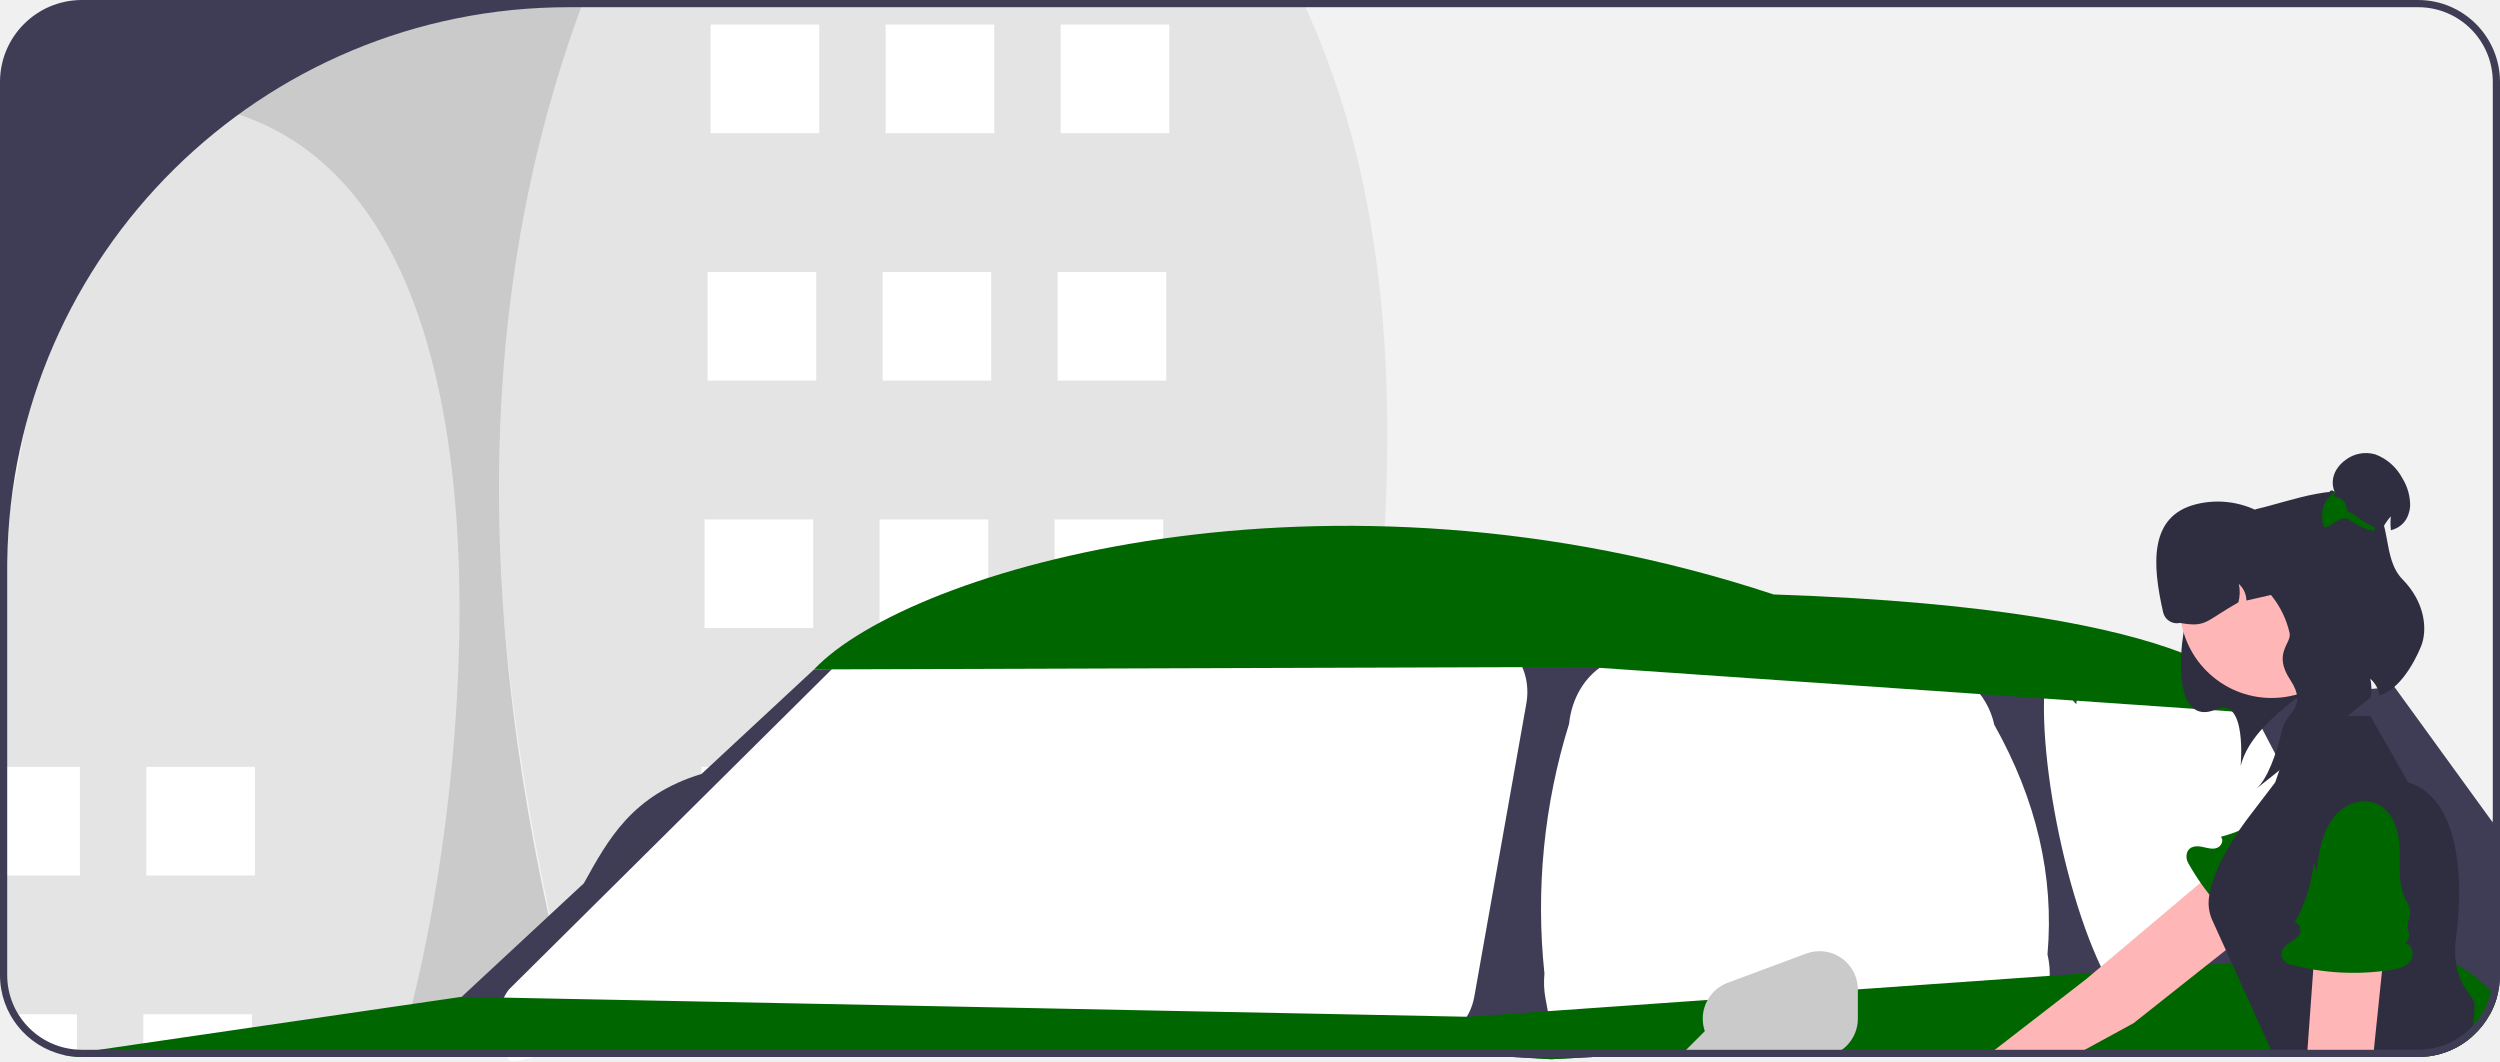
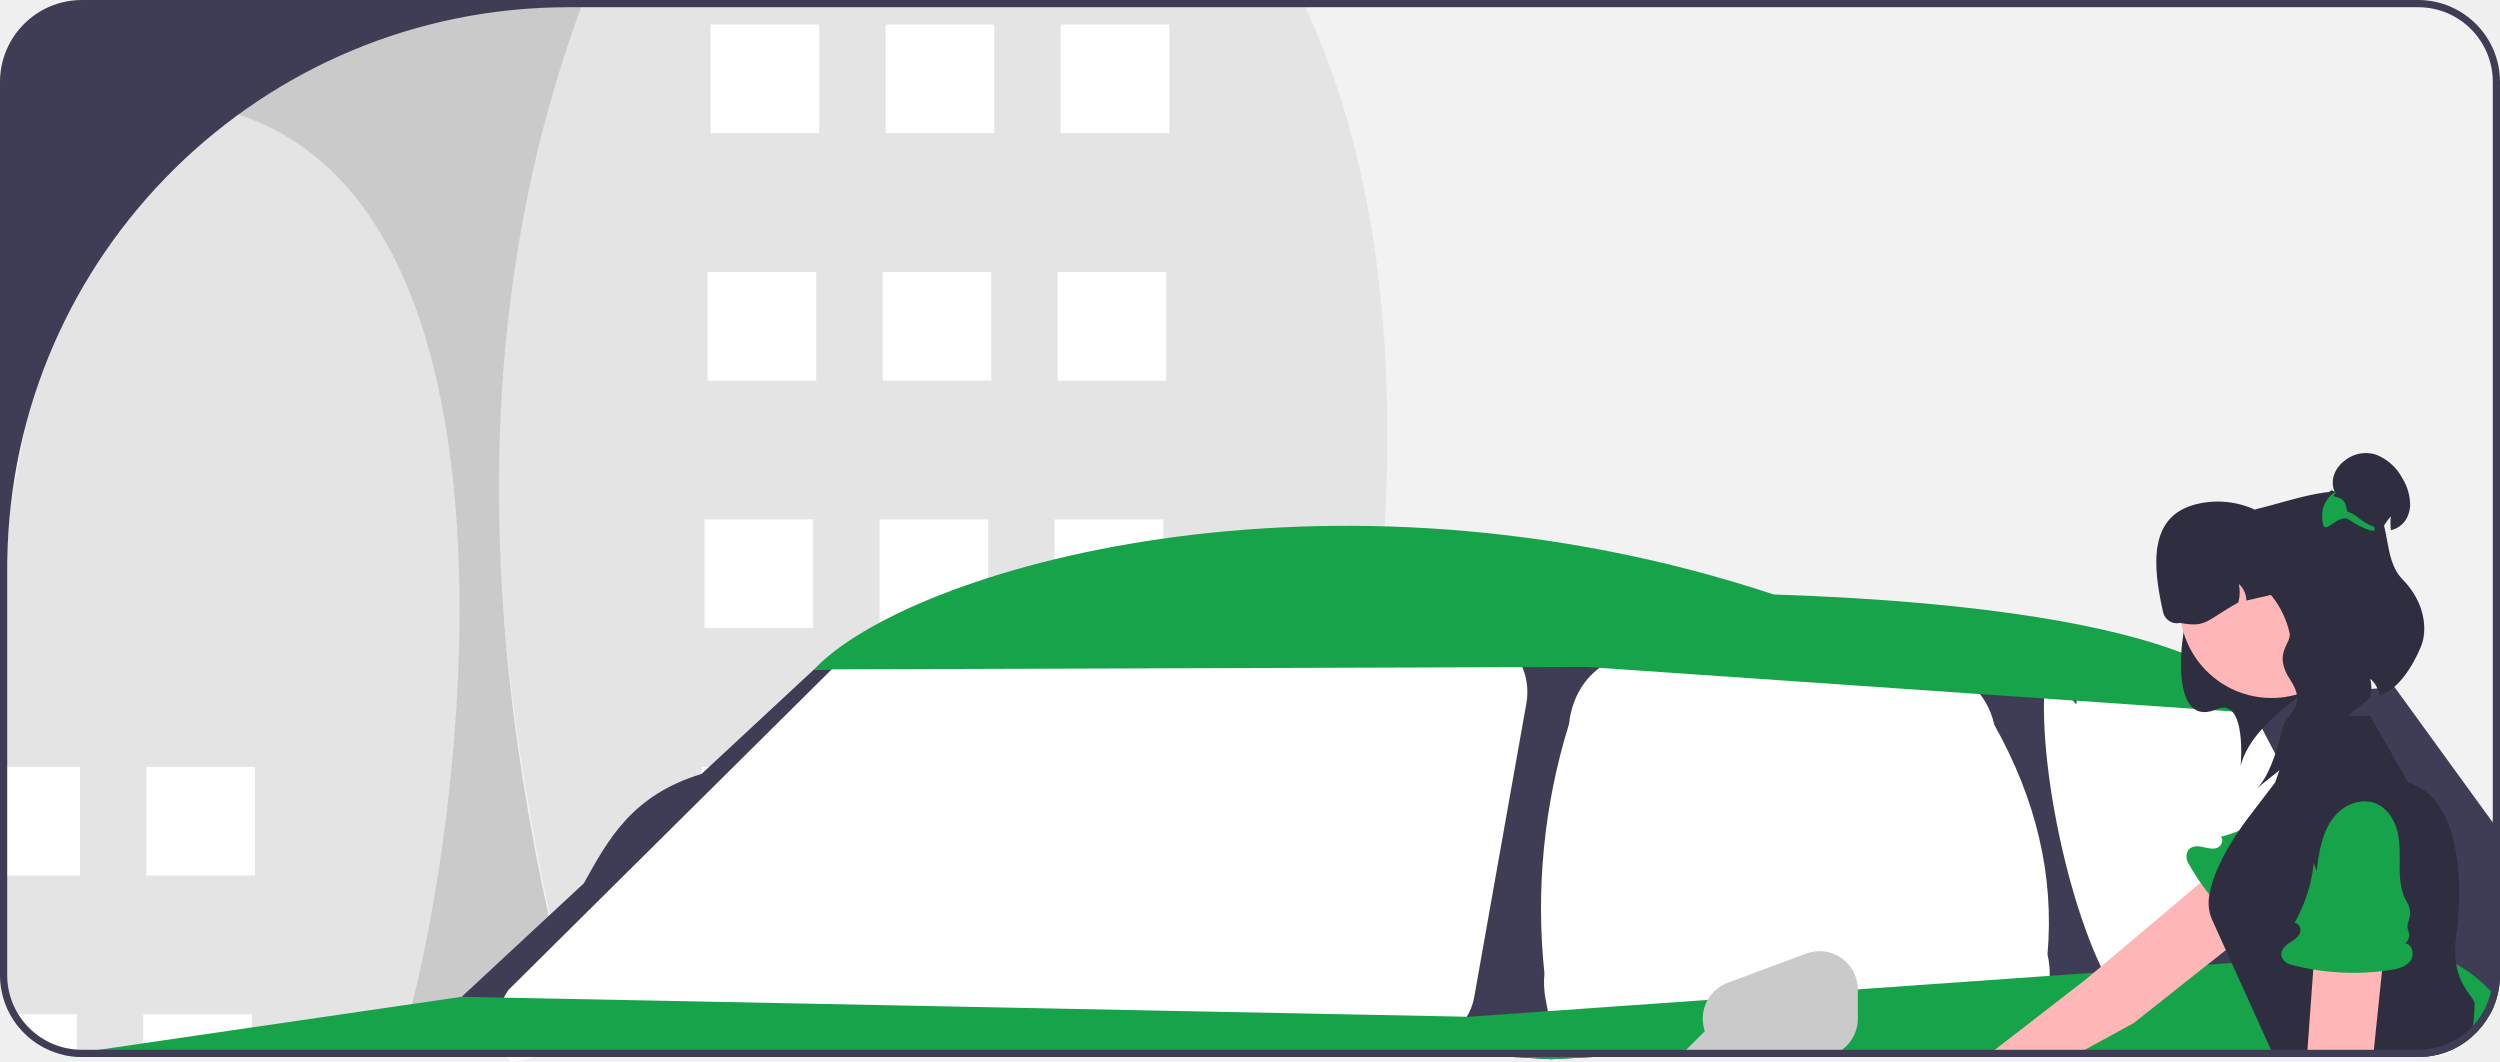
<svg xmlns="http://www.w3.org/2000/svg" data-name="Layer 1" width="693" height="294.165" viewBox="0 0 693 294.165">
  <path d="M929.555,325.703v247.62a22.722,22.722,0,0,1-2.77,10.85,22.6,22.6,0,0,1-4.69,5.95q-.21.195-.42.36a22.082,22.082,0,0,1-5.73,3.63,21.486,21.486,0,0,1-2.85,1.03c-.64.18-1.3.34-1.96.46a20.284,20.284,0,0,1-2.71.35q-.765.06-1.56.06h-228.86l-11.45.62-10.82-.62h-396.49c-.46,0-.93-.01-1.38-.05a22.191,22.191,0,0,1-3.68-.52,22.685,22.685,0,0,1-17.63-22.12v-247.62a22.717,22.717,0,0,1,22.69-22.69h647.62A22.717,22.717,0,0,1,929.555,325.703Z" transform="translate(-236.5551 -303.0131)" fill="#f2f2f2" />
  <path d="M398.395,303.013c-35.487,82.774-28.682,183.297,0,293h199.09c24.897-109.828,37.5-213.651,0-293Z" transform="translate(-236.5551 -303.0131)" fill="#e4e4e4" />
  <path d="M318.095,303.013c-64.844,79.8-46.753,182.451,0,293h80.3c-28.959-104.437-33.693-203.211,0-293Z" transform="translate(-236.5551 -303.0131)" fill="#cacaca" />
  <rect x="294.01" y="6.792" width="30.114" height="30.114" fill="#fff" />
  <rect x="245.494" y="6.792" width="30.114" height="30.114" fill="#fff" />
  <rect x="196.977" y="6.792" width="30.114" height="30.114" fill="#fff" />
  <rect x="293.174" y="75.385" width="30.114" height="30.114" fill="#fff" />
  <rect x="244.657" y="75.385" width="30.114" height="30.114" fill="#fff" />
  <rect x="196.14" y="75.385" width="30.114" height="30.114" fill="#fff" />
  <rect x="292.337" y="143.978" width="30.114" height="30.114" fill="#fff" />
  <rect x="243.821" y="143.978" width="30.114" height="30.114" fill="#fff" />
  <rect x="195.304" y="143.978" width="30.114" height="30.114" fill="#fff" />
  <rect x="291.501" y="212.57" width="30.114" height="30.114" fill="#fff" />
  <rect x="242.984" y="212.57" width="30.114" height="30.114" fill="#fff" />
  <rect x="194.467" y="212.57" width="30.114" height="30.114" fill="#fff" />
  <rect x="290.66" y="281.16" width="30.12" height="11.84" fill="#fff" />
  <rect x="242.15" y="281.16" width="30.11" height="11.84" fill="#fff" />
  <rect x="193.63" y="281.16" width="30.11" height="11.84" fill="#fff" />
  <path d="M236.555,458.643v114.68a22.685,22.685,0,0,0,17.63,22.12,22.191,22.191,0,0,0,3.68.52c.45.04.92.05,1.38.05h87.29c18.326-53.67,52.02-284-85.98-264Z" transform="translate(-236.5551 -303.0131)" fill="#e4e4e4" />
  <rect x="40.552" y="212.57" width="30.114" height="30.114" fill="#fff" />
  <rect y="212.57" width="22.15" height="30.11" fill="#fff" />
  <rect x="39.72" y="281.16" width="30.11" height="11.84" fill="#fff" />
  <path d="M239.315,584.173a22.814,22.814,0,0,0,14.87,11.27,22.191,22.191,0,0,0,3.68.52v-11.79Z" transform="translate(-236.5551 -303.0131)" fill="#fff" />
  <path d="M929.555,490.813v82.51a22.722,22.722,0,0,1-2.77,10.85l-1.56-1.31-3.01-2.52-16.66-13.93,4.14,17.06-4.87.26-.38.02-8.84.48-7.73.42h-.03l-11.03.6-10.77.58-3.59.19-22.87,1.24-9.75.53-4.42.24-11.69.63-15.68.85-2.91.16-46.02,2.49-29.27,1.59-4.54.24-.34.02-1.85.1h-.01l-4.01.22-5.76.31-9.33.5-4.12.22-11.88.65-11.45.62-10.82-.62-34.89-2-22.62-1.3-.74-.04-40.15-2.3-30.12-1.73-18.4-1.05-30.11-1.73-13.88-.79-4.53-.26-11.14-.64-50.76-2.91-3.78-.22-.21-.01-18.39-1.05-11.48-.66,24.12-22.41.33-.31,9.41-8.74c6.77-12.15,13.27-24.42,32.63-30.32l2.11-1.96,29.07-27.01,4.96-.07,130.32-1.72,19.68-.26,40.32-.53,14.61-.19,10.79.63,93.48,5.48,6.09.36,31.08,1.82,28.76,1.68,13.67.8,3.34.2.22.01,1.68.1,4.5-.4,5.53-.49,2.05-.18.94-.09,19.69-1.74,1.65-.15,4.71-.42,27.28,37.6Z" transform="translate(-236.5551 -303.0131)" fill="#3f3d56" />
  <path d="M824,580c-13.854-20.055-23.952-70.976-20-92-.173-.686,8.093,10.847,8.119,10.132.131-3.531,2.647-6.268,5.62-6.112l37.359,1.958a5.306,5.306,0,0,1,4.341,3.021l28.245,54.093a7.244,7.244,0,0,1,.786,2.781c.276,3.52-1.903,6.638-4.866,6.966l-50.089,5.532a4.548,4.548,0,0,1-.497.027C830.64,566.39,824.688,582.706,824,580Z" transform="translate(-236.5551 -303.0131)" fill="#fff" />
  <path d="M664.97,579.813l.367,1.99,1.422,7.66a23.417,23.417,0,0,0,1.327,4.55c.178.46.379.91.592,1.35.107.22.213.43.332.65h102.566l17.023-1.97.213-.03a16.5,16.5,0,0,0,9.3-4.56,22.495,22.495,0,0,0,6.622-15.94,21.802,21.802,0,0,0-.071-2.48,22.853,22.853,0,0,0-.545-3.47c1.916-21.75-3.132-42.953-14.749-63.64a21.37,21.37,0,0,0-6.658-11.44,16.233,16.233,0,0,0-9.998-4.06l-82.795-3.4a15.778,15.778,0,0,0-8.932,2.43c-5.07,3.14-8.754,9.06-9.477,16.18a172.17,172.17,0,0,0-6.835,69.26A24.624,24.624,0,0,0,664.97,579.813Z" transform="translate(-236.5551 -303.0131)" fill="#fff" />
  <path d="M634.658,590.01l-212.733-6.191c-2.674-.078-42.227,15.53-44.148,13.103-4.205-5.316-4.308-14.068-.229-19.548l92.932-92.161a9.645,9.645,0,0,1,7.614-4.199H649.335a8.265,8.265,0,0,1,2.391.356c5.707,1.721,9.263,9.146,7.943,16.584l-14.441,81.351c-1.127,6.258-5.403,10.688-10.335,10.709C634.815,590.013,634.736,590.012,634.658,590.01Z" transform="translate(-236.5551 -303.0131)" fill="#fff" />
-   <path d="M857.05,500.351,676.253,487.883l-214.047.693c26.33-27.842,142.057-61.788,266.001-20.781,123.995,4.156,133,29.094,133,29.094l1.546,2.424Z" transform="translate(-236.5551 -303.0131)" fill="#006600" />
-   <path d="M928.675,579.563a22.216,22.216,0,0,1-1.89,4.61,22.6,22.6,0,0,1-4.69,5.95q-.21.195-.42.36a22.082,22.082,0,0,1-5.73,3.63,21.486,21.486,0,0,1-2.85,1.03c-.64.18-1.3.34-1.96.46a20.284,20.284,0,0,1-2.71.35q-.765.06-1.56.06h-228.86l-11.45.62-10.82-.62h-396.49c-.46,0-.93-.01-1.38-.05a22.191,22.191,0,0,1-3.68-.52l3.68-.54,6.1-.89,12.31-1.8,30.11-4.4,11.71-1.71,28.44-4.15,4.75-.69,13.25-1.94,11.69.23,17.89.36h.22l4.06.08,27.19.54,9.99.2,73.28,1.45,6.7.13,9.99.2,31.81.64,40.13.79,2.68.05,42.97.86.56.01,21.92-1.55,21.45-1.51,16.25-1.14,5.24-.37.2-.01,1.16-.08.76-.06,6.38-.45,23.87-1.68,10.63-.75,4.58-.32,4.79-.34,43.81-3.09,12.2-.86h.01l6.67-.47,12.23-.86h.01l12.57-.89h.01l4.88-.34,1.87-.13,14.24-1,8.61-.61,14.78-1.04,4.57-.32,6.14-.44,1.68-.12.35-.02s5.14.11,11.84,3.83a38.641,38.641,0,0,1,5.99,4.12,44.246,44.246,0,0,1,3.68,3.43C927.605,578.353,928.135,578.943,928.675,579.563Z" transform="translate(-236.5551 -303.0131)" fill="#006600" />
+   <path d="M857.05,500.351,676.253,487.883l-214.047.693c26.33-27.842,142.057-61.788,266.001-20.781,123.995,4.156,133,29.094,133,29.094l1.546,2.424Z" transform="translate(-236.5551 -303.0131)" fill="#16a34a" />
+   <path d="M928.675,579.563a22.216,22.216,0,0,1-1.89,4.61,22.6,22.6,0,0,1-4.69,5.95q-.21.195-.42.36a22.082,22.082,0,0,1-5.73,3.63,21.486,21.486,0,0,1-2.85,1.03c-.64.18-1.3.34-1.96.46a20.284,20.284,0,0,1-2.71.35q-.765.06-1.56.06h-228.86l-11.45.62-10.82-.62h-396.49c-.46,0-.93-.01-1.38-.05a22.191,22.191,0,0,1-3.68-.52l3.68-.54,6.1-.89,12.31-1.8,30.11-4.4,11.71-1.71,28.44-4.15,4.75-.69,13.25-1.94,11.69.23,17.89.36h.22l4.06.08,27.19.54,9.99.2,73.28,1.45,6.7.13,9.99.2,31.81.64,40.13.79,2.68.05,42.97.86.56.01,21.92-1.55,21.45-1.51,16.25-1.14,5.24-.37.2-.01,1.16-.08.76-.06,6.38-.45,23.87-1.68,10.63-.75,4.58-.32,4.79-.34,43.81-3.09,12.2-.86h.01l6.67-.47,12.23-.86h.01l12.57-.89h.01l4.88-.34,1.87-.13,14.24-1,8.61-.61,14.78-1.04,4.57-.32,6.14-.44,1.68-.12.35-.02s5.14.11,11.84,3.83a38.641,38.641,0,0,1,5.99,4.12,44.246,44.246,0,0,1,3.68,3.43C927.605,578.353,928.135,578.943,928.675,579.563Z" transform="translate(-236.5551 -303.0131)" fill="#16a34a" />
  <polygon points="465.41 293 480.92 293 479.5 291.68 478.77 291 478.75 290.98 475.48 287.95 472.88 285.53 470.77 287.64 469.92 288.49 467.41 291 466.78 291.63 465.41 293" fill="#cacaca" />
  <path d="M786.935,596.013h23.85l3.67-2,10.96-5.98,2.58-1.41,20.43-16.19h.01l5.13-4.06,2.66-2.11,3.29-2.61,16.25-12.87a10.011,10.011,0,0,0,1.25-1.18,9.827,9.827,0,0,0,2.42-7.39,1.997,1.997,0,0,0-.05-.34,9.786,9.786,0,0,0-4.61-7.17,9.828,9.828,0,0,0-11.55.93l-11.92,10.05-4.76,4.01-18.43,15.54-11.17,9.42h-.01l-2.13,1.8-19.67,15.22-5.62,4.34Z" transform="translate(-236.5551 -303.0131)" fill="#ffb6b6" />
-   <path d="M869.509,560.885h0a2.901,2.901,0,0,0,3.061-1.731,3.763,3.763,0,0,1,1.537-1.705,3.461,3.461,0,0,1,.409-.198,5.676,5.676,0,0,0,3.5-3.91c.701-2.924,2.948-5.761,5.207-7.949,2.471-2.394,5.11-4.69,6.936-7.606,2.635-4.207,3.374-10.11-1.709-13.62a11.425,11.425,0,0,0-7.422-1.872c-5.476.446-10.005,3.787-14.306,7.025l1.077-2.114a43.68,43.68,0,0,1-15.641,7.776c.983.894.131,2.682-1.131,3.098-1.262.416-2.623-.022-3.923-.298-1.639-.348-3.665-.318-4.311,1.639a3.576,3.576,0,0,0,.346,2.845,67.591,67.591,0,0,0,18.202,20.833c1.653,1.246,3.572,2.472,5.627,2.229S870.771,562.527,869.509,560.885Z" transform="translate(-236.5551 -303.0131)" fill="#006600" />
+   <path d="M869.509,560.885h0a2.901,2.901,0,0,0,3.061-1.731,3.763,3.763,0,0,1,1.537-1.705,3.461,3.461,0,0,1,.409-.198,5.676,5.676,0,0,0,3.5-3.91c.701-2.924,2.948-5.761,5.207-7.949,2.471-2.394,5.11-4.69,6.936-7.606,2.635-4.207,3.374-10.11-1.709-13.62a11.425,11.425,0,0,0-7.422-1.872c-5.476.446-10.005,3.787-14.306,7.025l1.077-2.114a43.68,43.68,0,0,1-15.641,7.776c.983.894.131,2.682-1.131,3.098-1.262.416-2.623-.022-3.923-.298-1.639-.348-3.665-.318-4.311,1.639a3.576,3.576,0,0,0,.346,2.845,67.591,67.591,0,0,0,18.202,20.833c1.653,1.246,3.572,2.472,5.627,2.229S870.771,562.527,869.509,560.885Z" transform="translate(-236.5551 -303.0131)" fill="#16a34a" />
  <path d="M864.975,577.433l1.07,8.4,1.04,8.18.11.87.15,1.13h39.52q.795,0,1.56-.06a20.284,20.284,0,0,0,2.71-.35l.45-2.13.26-1.27-16.53-5.21-7.44-2.34h-.02l-10.75-3.4Z" transform="translate(-236.5551 -303.0131)" fill="#ffb6b6" />
  <path d="M849.625,557.693c.81,1.79,1.9,4.18,3.12,6.89.27.58.54,1.18.82,1.79.52,1.16,1.06,2.36,1.62,3.59,2.47,5.47,5.16,11.41,7.27,16.06,1.75,3.89,3.11,6.89,3.6,7.99.15.31.22.47.22.47l.92.4,2.63,1.13h37.04q.795,0,1.56-.06a20.284,20.284,0,0,0,2.71-.35c.66-.12,1.32-.28,1.96-.46a21.486,21.486,0,0,0,2.85-1.03,22.082,22.082,0,0,0,5.73-3.63c.08-.69.24-1.8.41-3.15a49.943,49.943,0,0,0,.43-6.08c0-1.63-4-4.27-5.12-11.01a24.781,24.781,0,0,1-.01-7.43c2.07-15.18,1.34-38.41-13.29-42.95l-10.52-18.42h-20.07l-3.26,9.61v.01l-1.87,5.51-1.12,3.29-.24.32-7.16,9.39s-1.14,1.45-2.7,3.74v.01a67.439,67.439,0,0,0-5.85,10.36,30.823,30.823,0,0,0-2.3,7.35A11.697,11.697,0,0,0,849.625,557.693Z" transform="translate(-236.5551 -303.0131)" fill="#2f2e41" />
  <path d="M891.921,482.879c-14.746,11.218-31.168,20.145-34.264,32.49,0,0,1.854-19.397-6.795-15.72-14.533,6.177-9.616-27.418-5.54-32.911,6.792-9.156,29.697-14.358,29.697-14.358l16.248,8.92Z" transform="translate(-236.5551 -303.0131)" fill="#2f2e41" />
  <circle cx="629.689" cy="168.011" r="25.468" fill="#ffb6b6" />
  <path d="M875.416,461.279l.98,4.304-17.132,3.9a6.318,6.318,0,0,0-2.107-4.6,10.764,10.764,0,0,1-.123,5.108c-9.239,5.184-8.708,7.021-16.175,5.699a3.912,3.912,0,0,1-4.683-2.946v0c-3.004-13.197-3.992-26.686,9.141-29.961a24.719,24.719,0,0,1,30.099,18.496Z" transform="translate(-236.5551 -303.0131)" fill="#2f2e41" />
  <path d="M871.226,478.453A25.48,25.48,0,0,0,835.944,460.878a15.538,15.538,0,0,1,6.797-8.382l19.284-8.372c9.512-2.165,24.569-8.311,31.439-2.426,6.33,5.407,3.249,15.99,9.078,21.918,6.388,6.496,6.931,14.177,5.119,18.594-2.096,5.111-6.289,12.084-11.521,13.593a7.739,7.739,0,0,0-2.534-4.647,13.25,13.25,0,0,1,.097,5.213L862.025,521.634c2.959-2.573,5.479-9.204,7.215-16.671,1.028-4.42,7.159-5.972,2.186-13.474S871.901,481.419,871.226,478.453Z" transform="translate(-236.5551 -303.0131)" fill="#2f2e41" />
  <path d="M896.597,450.273l-.089.178c-.109.237-.217.474-.306.721l-.01.01c-.484.178-1.027-.109-1.56-.563.083,1.068.142,2.101.187,3.114l-16.864-6.599c2.933.506,3.367-9.928,5.47-7.929.118.109.227.217.336.326a7.881,7.881,0,0,1-.533-1.965,6.94,6.94,0,0,1,.197-2.528.036.036,0,0,0,.01-.03,7.328,7.328,0,0,1,.968-2.093,9.232,9.232,0,0,1,2.32-2.399,9.334,9.334,0,0,1,8.294-1.54,14.078,14.078,0,0,1,7.485,6.625,14.248,14.248,0,0,1,2.143,7.83,8.249,8.249,0,0,1-.464,2.123,6.557,6.557,0,0,1-4.048,4.177c-.237.079-.513.168-.81.276a16.913,16.913,0,0,1-.03-3.871A16.76,16.76,0,0,0,896.597,450.273Z" transform="translate(-236.5551 -303.0131)" fill="#2f2e41" />
-   <path d="M880.266,446.462a10.31,10.31,0,0,0,.197,1.639,1.532,1.532,0,0,0,.04.207c.691,3.071,4.433-3.318,7.327-1.175a20.701,20.701,0,0,0,5.924,2.962c.089-.247.879.237.987,0,.03-.059-.03-.928,0-.987a16.727,16.727,0,0,1-4.937-2.962c-2.715-2.004-2.33-.128-2.962-2.962-.731-3.268-5.036-1.866-2.824-3.416l-.257-.355a8.476,8.476,0,0,0-3.288,4.493.036.036,0,0,1-.01.03A10.752,10.752,0,0,0,880.266,446.462Z" transform="translate(-236.5551 -303.0131)" fill="#006600" />
+   <path d="M880.266,446.462a10.31,10.31,0,0,0,.197,1.639,1.532,1.532,0,0,0,.04.207c.691,3.071,4.433-3.318,7.327-1.175a20.701,20.701,0,0,0,5.924,2.962c.089-.247.879.237.987,0,.03-.059-.03-.928,0-.987a16.727,16.727,0,0,1-4.937-2.962c-2.715-2.004-2.33-.128-2.962-2.962-.731-3.268-5.036-1.866-2.824-3.416l-.257-.355a8.476,8.476,0,0,0-3.288,4.493.036.036,0,0,1-.01.03A10.752,10.752,0,0,0,880.266,446.462Z" transform="translate(-236.5551 -303.0131)" fill="#16a34a" />
  <path d="M876.035,596.013h18.35l.21-2,.72-7.02.29-2.76,1.24-12.01.54-5.23,1.19-11.53.4-3.88a9.845,9.845,0,0,0-8.66-10.75,10.678,10.678,0,0,0-1.12-.07h-.03a12.262,12.262,0,0,0-1.36.09,9.864,9.864,0,0,0-5.98,3.22,9.746,9.746,0,0,0-2.46,5.92l-.01.15v.01l-.87,12.04-.45,6.16-.24,3.41-.69,9.49-.29,4-.63,8.76Z" transform="translate(-236.5551 -303.0131)" fill="#ffb6b6" />
-   <path d="M903.266,564.515h0a2.901,2.901,0,0,0,.897-3.4,3.763,3.763,0,0,1-.148-2.291,3.46,3.46,0,0,1,.144-.431,5.676,5.676,0,0,0-.356-5.235c-1.605-2.543-2.067-6.133-2.057-9.277.011-3.441.208-6.933-.605-10.276-1.173-4.823-4.884-9.473-10.946-8.283a11.425,11.425,0,0,0-6.522,4.008c-3.503,4.232-4.272,9.807-4.956,15.148l-.762-2.247a43.68,43.68,0,0,1-5.35,16.628c1.327-.08,2.012,1.779,1.429,2.973-.583,1.194-1.847,1.863-2.952,2.601-1.393.931-2.786,2.402-1.836,4.231a3.576,3.576,0,0,0,2.279,1.738,67.591,67.591,0,0,0,27.623,1.508c2.046-.314,4.264-.832,5.524-2.474S905.321,564.758,903.266,564.515Z" transform="translate(-236.5551 -303.0131)" fill="#006600" />
+   <path d="M903.266,564.515h0a2.901,2.901,0,0,0,.897-3.4,3.763,3.763,0,0,1-.148-2.291,3.46,3.46,0,0,1,.144-.431,5.676,5.676,0,0,0-.356-5.235c-1.605-2.543-2.067-6.133-2.057-9.277.011-3.441.208-6.933-.605-10.276-1.173-4.823-4.884-9.473-10.946-8.283a11.425,11.425,0,0,0-6.522,4.008c-3.503,4.232-4.272,9.807-4.956,15.148l-.762-2.247a43.68,43.68,0,0,1-5.35,16.628c1.327-.08,2.012,1.779,1.429,2.973-.583,1.194-1.847,1.863-2.952,2.601-1.393.931-2.786,2.402-1.836,4.231a3.576,3.576,0,0,0,2.279,1.738,67.591,67.591,0,0,0,27.623,1.508c2.046-.314,4.264-.832,5.524-2.474S905.321,564.758,903.266,564.515Z" transform="translate(-236.5551 -303.0131)" fill="#16a34a" />
  <path d="M708.555,585.393v0a10.62,10.62,0,0,0,10.62,10.62H740.935A10.62,10.62,0,0,0,751.555,585.393v-8.097a10.62,10.62,0,0,0-14.324-9.953l-21.76,8.097A10.62,10.62,0,0,0,708.555,585.393Z" transform="translate(-236.5551 -303.0131)" fill="#cacaca" />
  <path d="M259.245,594.013c-.46,0-.92-.02-1.38-.05v.94l6.1-.89Zm87.29,0v2h51.86v-2Zm274.31,0,34.89,2h22.27l11.88-.65,4.12-.22,9.33-.5,5.76-.31,4.01-.22h.01l1.85-.1Zm286.02,0h-1.88l.11,2h1.77q.795,0,1.56-.06l.09-1.25.06-.77A16.061,16.061,0,0,1,906.865,594.013Zm-647.62,0c-.46,0-.92-.02-1.38-.05v.94l6.1-.89Zm87.29,0v2h51.86v-2Zm274.31,0,34.89,2h22.27l11.88-.65,4.12-.22,9.33-.5,5.76-.31,4.01-.22h.01l1.85-.1Zm-361.6,0c-.46,0-.92-.02-1.38-.05v.94l6.1-.89Zm17.03,0v2h184.02v-2Zm344.57,0,34.89,2h22.27l11.88-.65,4.12-.22,9.33-.5,5.76-.31,4.01-.22h.01l1.85-.1Zm286.02,0h-78.36c-.11.66-.21,1.33-.3,2h78.66q.795,0,1.56-.06l.09-1.25.06-.77A16.061,16.061,0,0,1,906.865,594.013Zm-647.62,0c-.46,0-.92-.02-1.38-.05v.94l6.1-.89Zm0,0c-.46,0-.92-.02-1.38-.05v.94l6.1-.89Zm0,0c-.46,0-.92-.02-1.38-.05v.94l6.1-.89Zm0,0c-.46,0-.92-.02-1.38-.05v.94l6.1-.89Zm0,0c-.46,0-.92-.02-1.38-.05v.94l6.1-.89Zm0,0c-.46,0-.92-.02-1.38-.05v.94l6.1-.89Zm0,0c-.46,0-.92-.02-1.38-.05v.94l6.1-.89Zm0,0c-.46,0-.92-.02-1.38-.05a20.635,20.635,0,0,1-16.23-9.79h-2.32a22.814,22.814,0,0,0,14.87,11.27l3.68-.54,6.1-.89Zm647.62-291h-647.62a22.717,22.717,0,0,0-22.69,22.69v247.62a22.685,22.685,0,0,0,17.63,22.12,22.191,22.191,0,0,0,3.68.52c.45.04.92.05,1.38.05h647.62q.795,0,1.56-.06a20.284,20.284,0,0,0,2.71-.35c.66-.12,1.32-.28,1.96-.46a21.486,21.486,0,0,0,2.85-1.03,22.082,22.082,0,0,0,5.73-3.63q.21-.165.42-.36a22.6,22.6,0,0,0,4.69-5.95,22.722,22.722,0,0,0,2.77-10.85v-247.62A22.717,22.717,0,0,0,906.865,303.013Zm20.69,270.31a20.615,20.615,0,0,1-.49,4.47,20.073,20.073,0,0,1-1.84,5.07,20.327,20.327,0,0,1-2.87,4.17v.01l-.01.01c-.08.09-.17.19-.26.28a20.526,20.526,0,0,1-9.11,5.76c-.32.1-.64.19-.96.28-.14.04-.28.07-.43.1a19.668,19.668,0,0,1-3.01.46,16.061,16.061,0,0,1-1.71.08h-647.62c-.46,0-.92-.02-1.38-.05a20.701,20.701,0,0,1-19.31-20.64v-112.63c0-.69,0-1.37.01-2.05a155.611,155.611,0,0,1,155.67-153.63h512.63a20.686,20.686,0,0,1,20.69,20.69Zm-668.31,20.69c-.46,0-.92-.02-1.38-.05v.94l6.1-.89Zm0,0c-.46,0-.92-.02-1.38-.05v.94l6.1-.89Zm0,0c-.46,0-.92-.02-1.38-.05v.94l6.1-.89Zm0,0c-.46,0-.92-.02-1.38-.05v.94l6.1-.89Zm0,0c-.46,0-.92-.02-1.38-.05v.94l6.1-.89Zm0,0c-.46,0-.92-.02-1.38-.05v.94l6.1-.89Zm0,0c-.46,0-.92-.02-1.38-.05v.94l6.1-.89Zm0,0c-.46,0-.92-.02-1.38-.05v.94l6.1-.89Zm361.6,0,34.89,2h22.27l11.88-.65,4.12-.22,9.33-.5,5.76-.31,4.01-.22h.01l1.85-.1Zm-274.31,0v2h51.86v-2Zm-87.29,0c-.46,0-.92-.02-1.38-.05v.94l6.1-.89Zm361.6,0,34.89,2h22.27l11.88-.65,4.12-.22,9.33-.5,5.76-.31,4.01-.22h.01l1.85-.1Zm-274.31,0v2h51.86v-2Zm-87.29,0c-.46,0-.92-.02-1.38-.05v.94l6.1-.89Zm647.62,0h-1.88l.11,2h1.77q.795,0,1.56-.06l.09-1.25.06-.77A16.061,16.061,0,0,1,906.865,594.013Zm-286.02,0,34.89,2h22.27l11.88-.65,4.12-.22,9.33-.5,5.76-.31,4.01-.22h.01l1.85-.1Zm-274.31,0v2h51.86v-2Z" transform="translate(-236.5551 -303.0131)" fill="#3f3d56" />
</svg>
